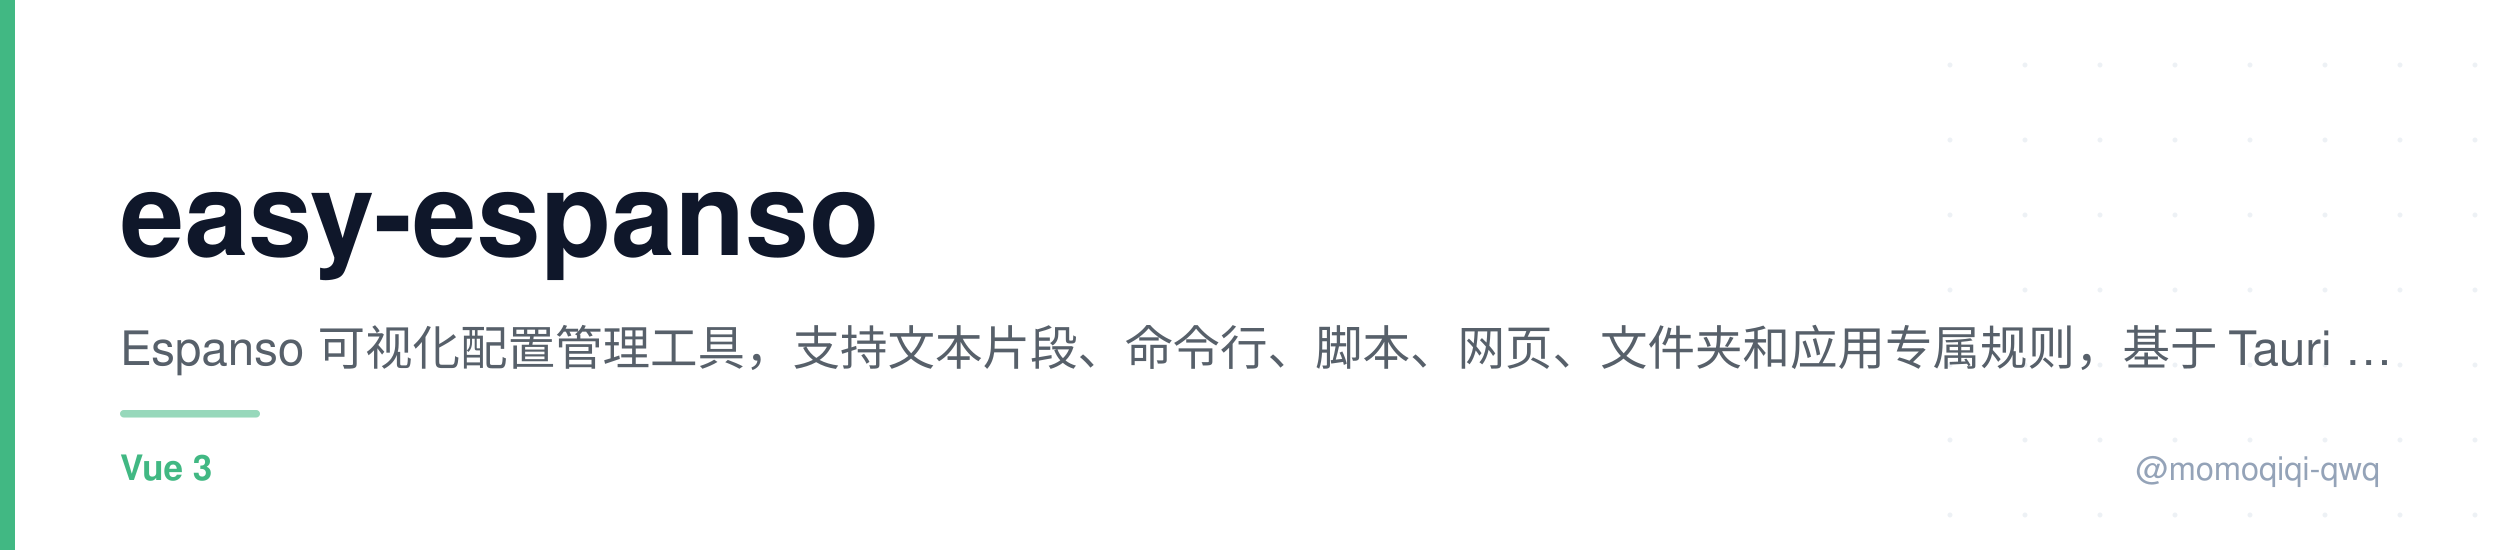
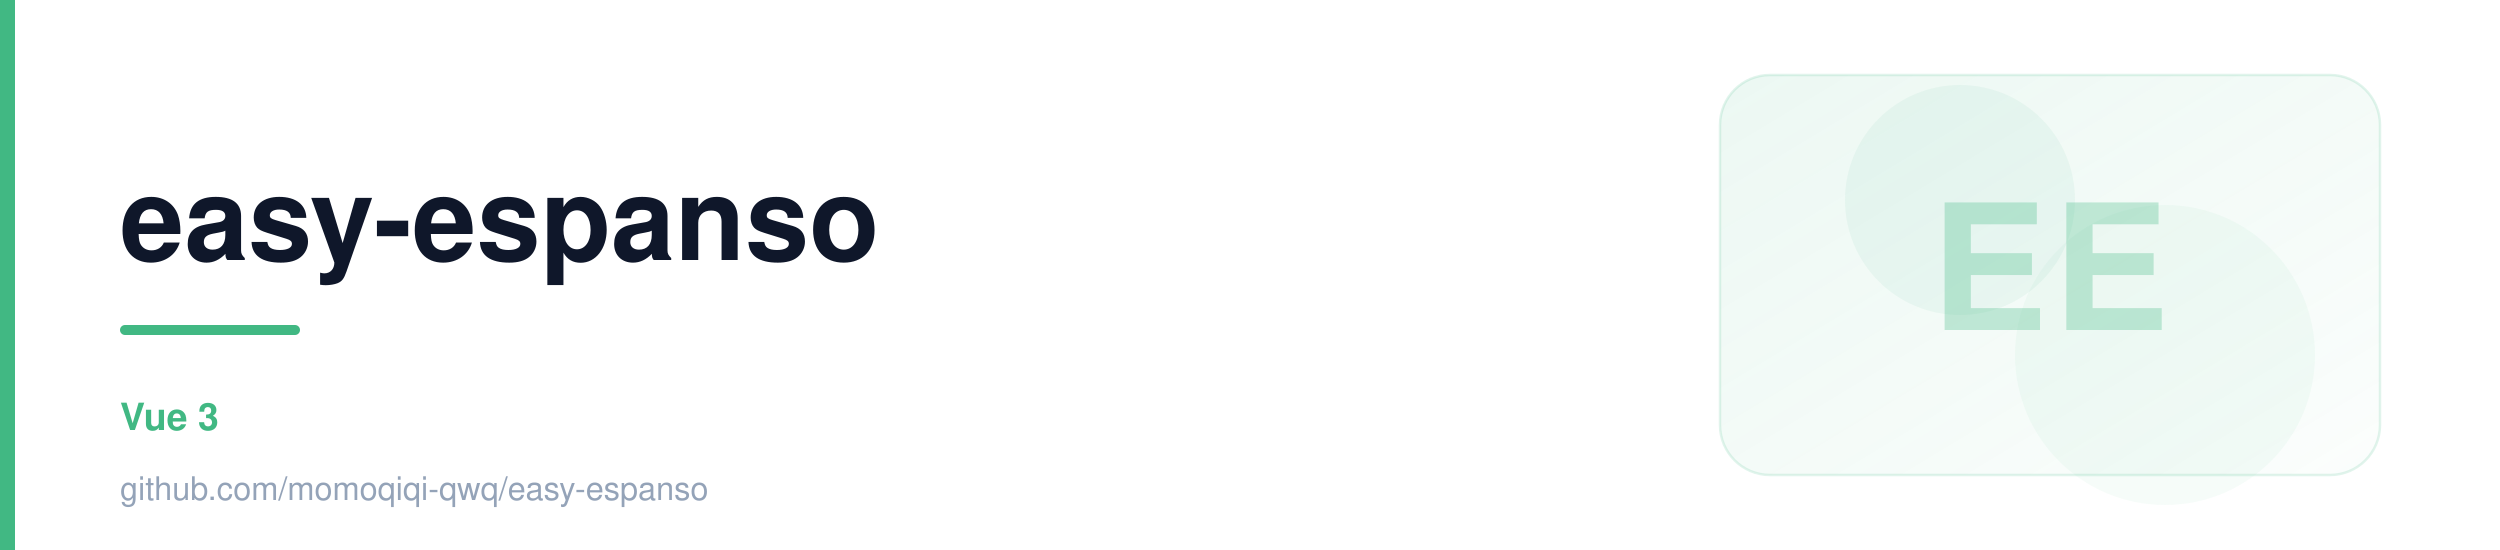
<svg xmlns="http://www.w3.org/2000/svg" width="1000" height="220" viewBox="0 0 1000 220" role="img" aria-label="easy-espanso">
+   <defs>
+     <linearGradient id="g" x1="0" y1="0" x2="1" y2="1">
+       <stop offset="0" stop-color="#41b883" stop-opacity="0.10" />
+       <stop offset="1" stop-color="#41b883" stop-opacity="0.02" />
+     </linearGradient>
+   </defs>
  <rect width="1000" height="220" fill="#ffffff" />
  <rect x="0" y="0" width="6" height="220" fill="#41b883" />
-   <circle cx="780" cy="26" r="1" fill="#edf1f5" />
-   <circle cx="810" cy="26" r="1" fill="#edf1f5" />
-   <circle cx="840" cy="26" r="1" fill="#edf1f5" />
-   <circle cx="870" cy="26" r="1" fill="#edf1f5" />
-   <circle cx="900" cy="26" r="1" fill="#edf1f5" />
-   <circle cx="930" cy="26" r="1" fill="#edf1f5" />
-   <circle cx="960" cy="26" r="1" fill="#edf1f5" />
-   <circle cx="990" cy="26" r="1" fill="#edf1f5" />
-   <circle cx="780" cy="56" r="1" fill="#edf1f5" />
-   <circle cx="810" cy="56" r="1" fill="#edf1f5" />
-   <circle cx="840" cy="56" r="1" fill="#edf1f5" />
-   <circle cx="870" cy="56" r="1" fill="#edf1f5" />
-   <circle cx="900" cy="56" r="1" fill="#edf1f5" />
-   <circle cx="930" cy="56" r="1" fill="#edf1f5" />
-   <circle cx="960" cy="56" r="1" fill="#edf1f5" />
-   <circle cx="990" cy="56" r="1" fill="#edf1f5" />
-   <circle cx="780" cy="86" r="1" fill="#edf1f5" />
-   <circle cx="810" cy="86" r="1" fill="#edf1f5" />
-   <circle cx="840" cy="86" r="1" fill="#edf1f5" />
-   <circle cx="870" cy="86" r="1" fill="#edf1f5" />
-   <circle cx="900" cy="86" r="1" fill="#edf1f5" />
-   <circle cx="930" cy="86" r="1" fill="#edf1f5" />
-   <circle cx="960" cy="86" r="1" fill="#edf1f5" />
-   <circle cx="990" cy="86" r="1" fill="#edf1f5" />
-   <circle cx="780" cy="116" r="1" fill="#edf1f5" />
-   <circle cx="810" cy="116" r="1" fill="#edf1f5" />
-   <circle cx="840" cy="116" r="1" fill="#edf1f5" />
-   <circle cx="870" cy="116" r="1" fill="#edf1f5" />
-   <circle cx="900" cy="116" r="1" fill="#edf1f5" />
-   <circle cx="930" cy="116" r="1" fill="#edf1f5" />
-   <circle cx="960" cy="116" r="1" fill="#edf1f5" />
-   <circle cx="990" cy="116" r="1" fill="#edf1f5" />
-   <circle cx="780" cy="146" r="1" fill="#edf1f5" />
-   <circle cx="810" cy="146" r="1" fill="#edf1f5" />
-   <circle cx="840" cy="146" r="1" fill="#edf1f5" />
-   <circle cx="870" cy="146" r="1" fill="#edf1f5" />
-   <circle cx="900" cy="146" r="1" fill="#edf1f5" />
-   <circle cx="930" cy="146" r="1" fill="#edf1f5" />
-   <circle cx="960" cy="146" r="1" fill="#edf1f5" />
-   <circle cx="990" cy="146" r="1" fill="#edf1f5" />
-   <circle cx="780" cy="176" r="1" fill="#edf1f5" />
-   <circle cx="810" cy="176" r="1" fill="#edf1f5" />
-   <circle cx="840" cy="176" r="1" fill="#edf1f5" />
-   <circle cx="870" cy="176" r="1" fill="#edf1f5" />
-   <circle cx="900" cy="176" r="1" fill="#edf1f5" />
-   <circle cx="930" cy="176" r="1" fill="#edf1f5" />
-   <circle cx="960" cy="176" r="1" fill="#edf1f5" />
-   <circle cx="990" cy="176" r="1" fill="#edf1f5" />
-   <circle cx="780" cy="206" r="1" fill="#edf1f5" />
-   <circle cx="810" cy="206" r="1" fill="#edf1f5" />
-   <circle cx="840" cy="206" r="1" fill="#edf1f5" />
-   <circle cx="870" cy="206" r="1" fill="#edf1f5" />
-   <circle cx="900" cy="206" r="1" fill="#edf1f5" />
-   <circle cx="930" cy="206" r="1" fill="#edf1f5" />
-   <circle cx="960" cy="206" r="1" fill="#edf1f5" />
-   <circle cx="990" cy="206" r="1" fill="#edf1f5" />
-   <text x="48" y="102" font-family="Segoe UI, PingFang SC, Microsoft YaHei, Helvetica, Arial, sans-serif" font-size="46" font-weight="700" fill="#0f172a">easy-espanso</text>
-   <text x="48" y="146" font-family="Segoe UI, PingFang SC, Microsoft YaHei, Helvetica, Arial, sans-serif" font-size="19" fill="#57606a">Espanso 可视化配置管理工具，支持文本片段、命令行、脚本、网页、文件夹和应用专属规则，基于 Tauri …</text>
-   <rect x="48" y="164" width="56" height="3" rx="1.5" fill="#41b883" opacity="0.55" />
-   <text x="48" y="192" font-family="Segoe UI, PingFang SC, Microsoft YaHei, Helvetica, Arial, sans-serif" font-size="14" fill="#41b883" font-weight="600">Vue 3</text>
-   <text x="952" y="192" text-anchor="end" font-family="Segoe UI, PingFang SC, Microsoft YaHei, Helvetica, Arial, sans-serif" font-size="13" fill="#94a3b8">@momoqiqi-qwq</text>
+   <rect x="688" y="30" width="264" height="160" rx="20" fill="url(#g)" stroke="#41b883" stroke-opacity="0.16" />
+   <circle cx="784" cy="80" r="46" fill="#41b883" fill-opacity="0.07" />
+   <circle cx="866" cy="142" r="60" fill="#41b883" fill-opacity="0.05" />
+   <text x="820" y="132" text-anchor="middle" font-family="Segoe UI, PingFang SC, Microsoft YaHei, Helvetica, Arial, sans-serif" font-size="70" font-weight="800" fill="#41b883" fill-opacity="0.30" letter-spacing="2">EE</text>
+   <text x="48" y="104" font-family="Segoe UI, PingFang SC, Microsoft YaHei, Helvetica, Arial, sans-serif" font-size="46" font-weight="700" fill="#0f172a">easy-espanso</text>
+   <rect x="48" y="130" width="72" height="4" rx="2" fill="#41b883" />
+   <text x="48" y="172" font-family="Segoe UI, PingFang SC, Microsoft YaHei, Helvetica, Arial, sans-serif" font-size="15" fill="#41b883" font-weight="600">Vue 3</text>
+   <text x="48" y="200" font-family="Segoe UI, PingFang SC, Microsoft YaHei, Helvetica, Arial, sans-serif" font-size="13" fill="#94a3b8">github.com/momoqiqi-qwq/easy-espanso</text>
</svg>
